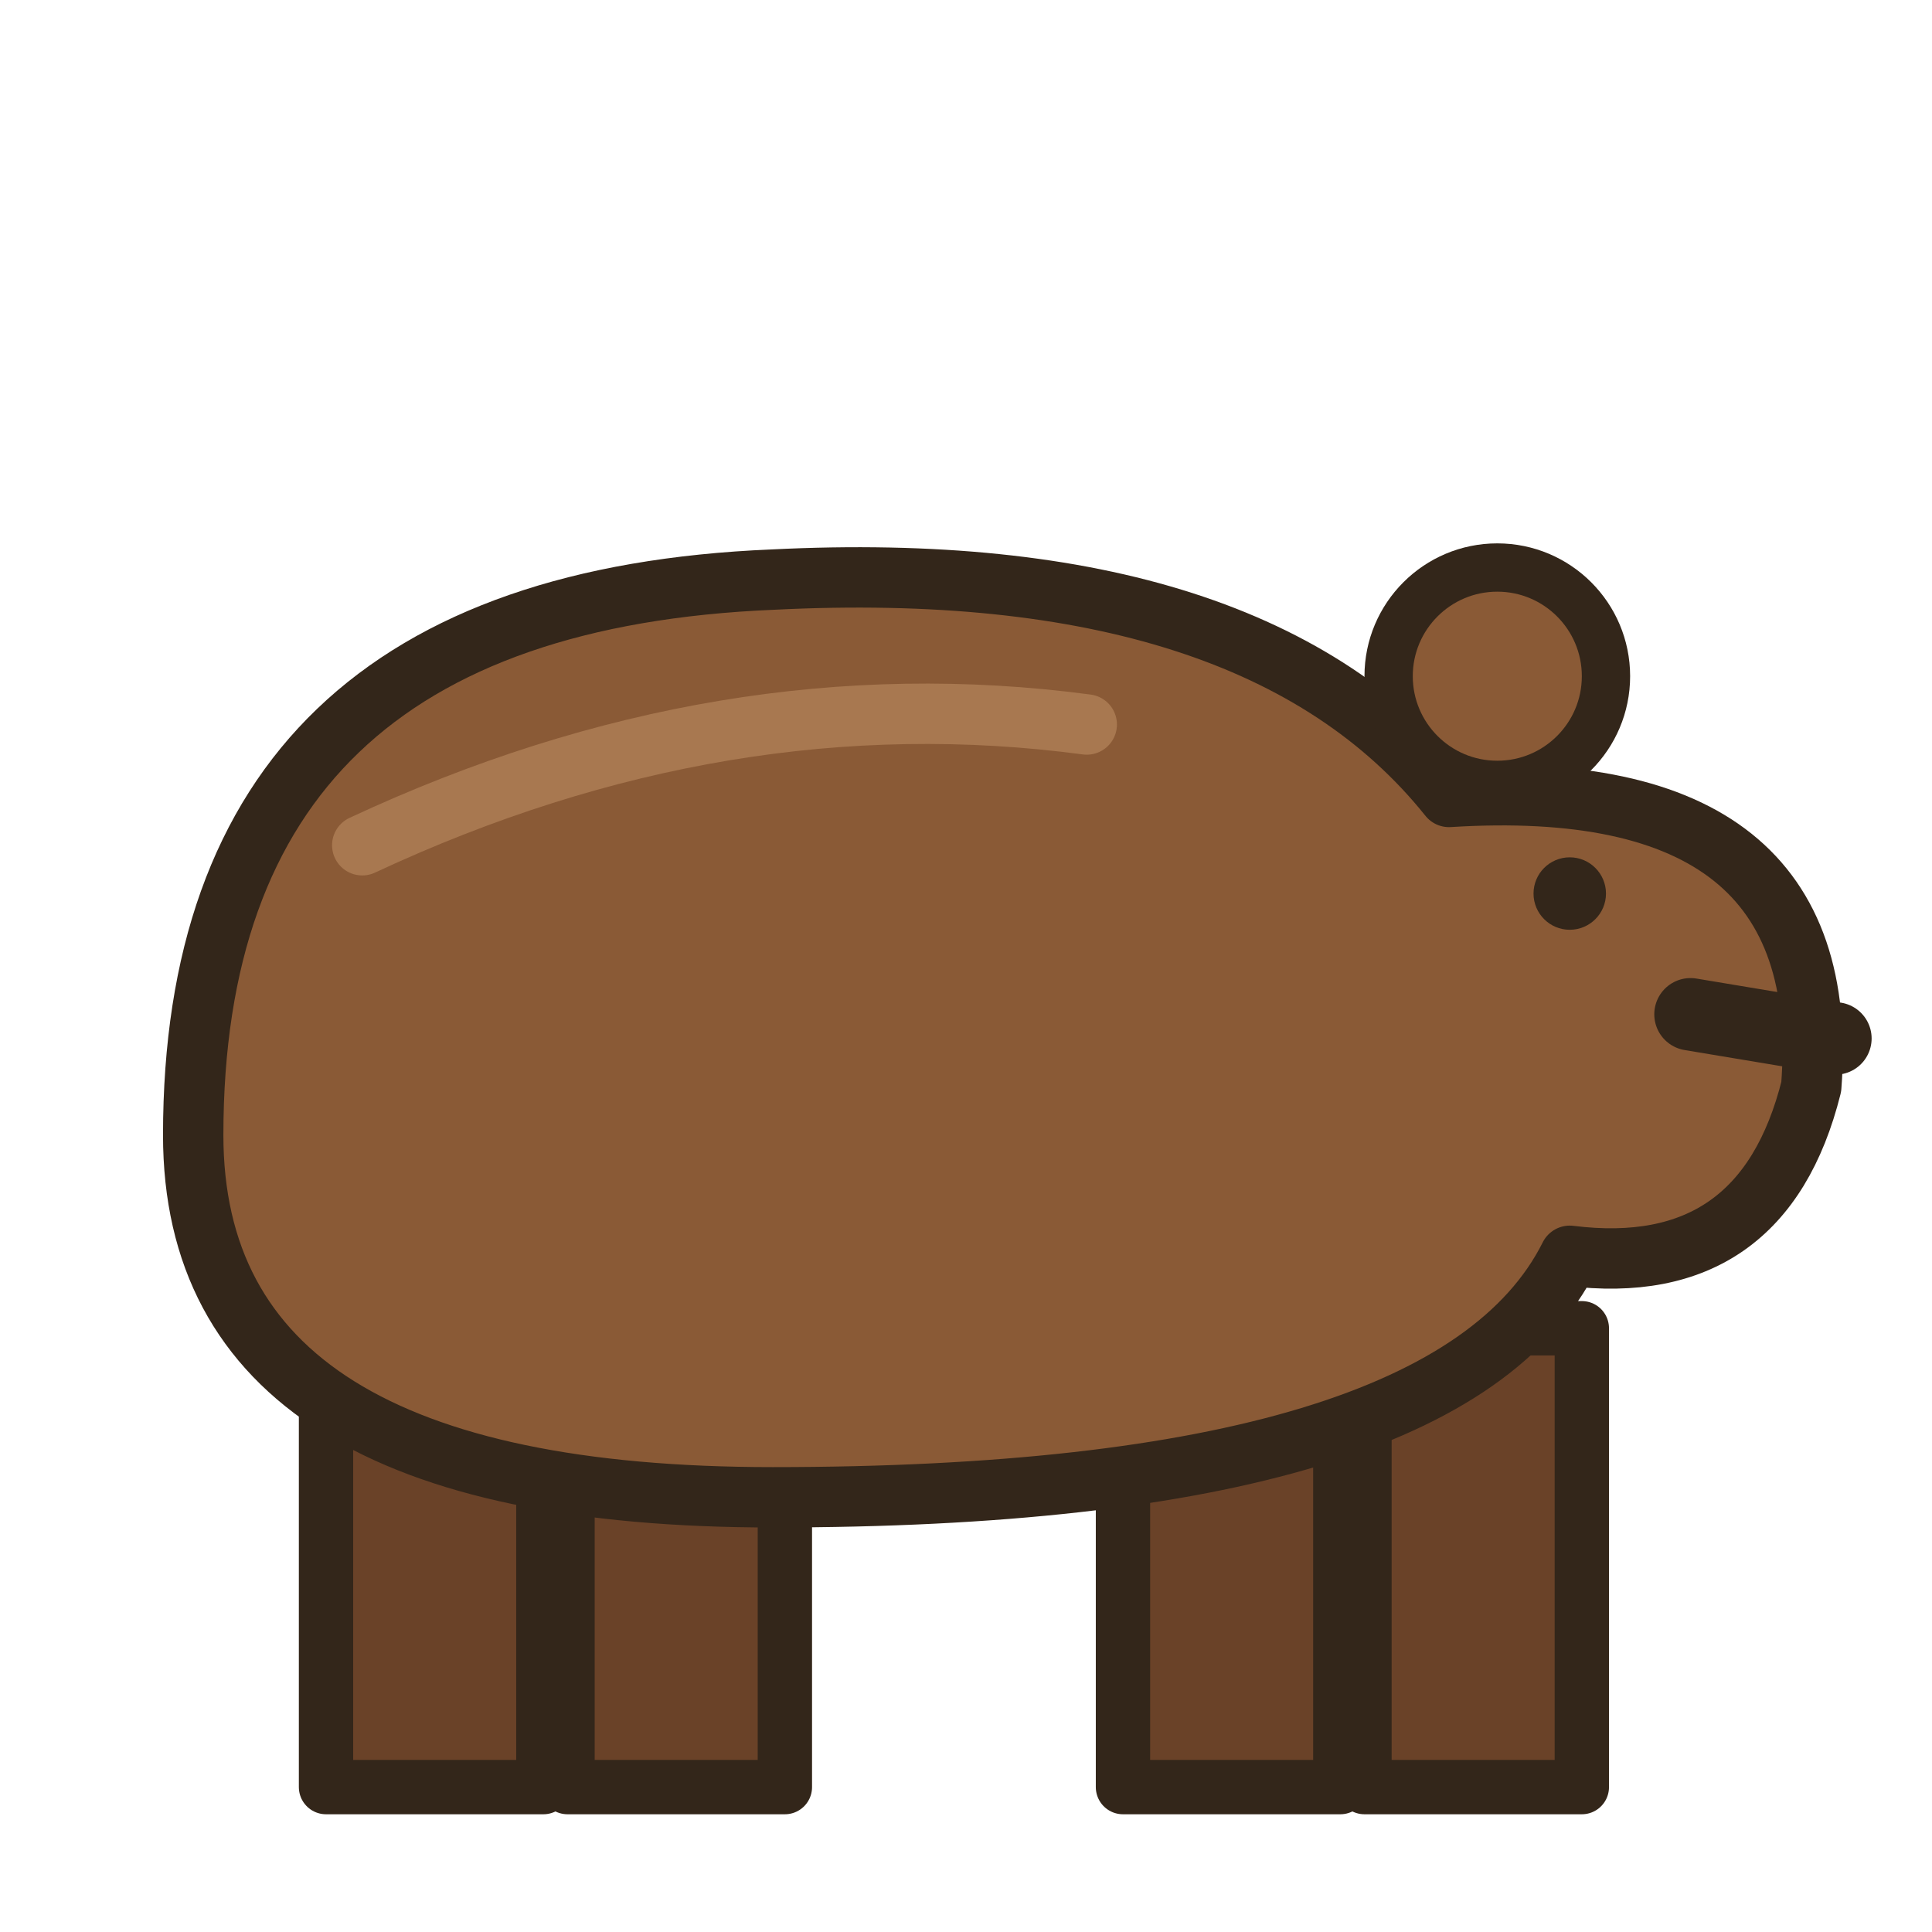
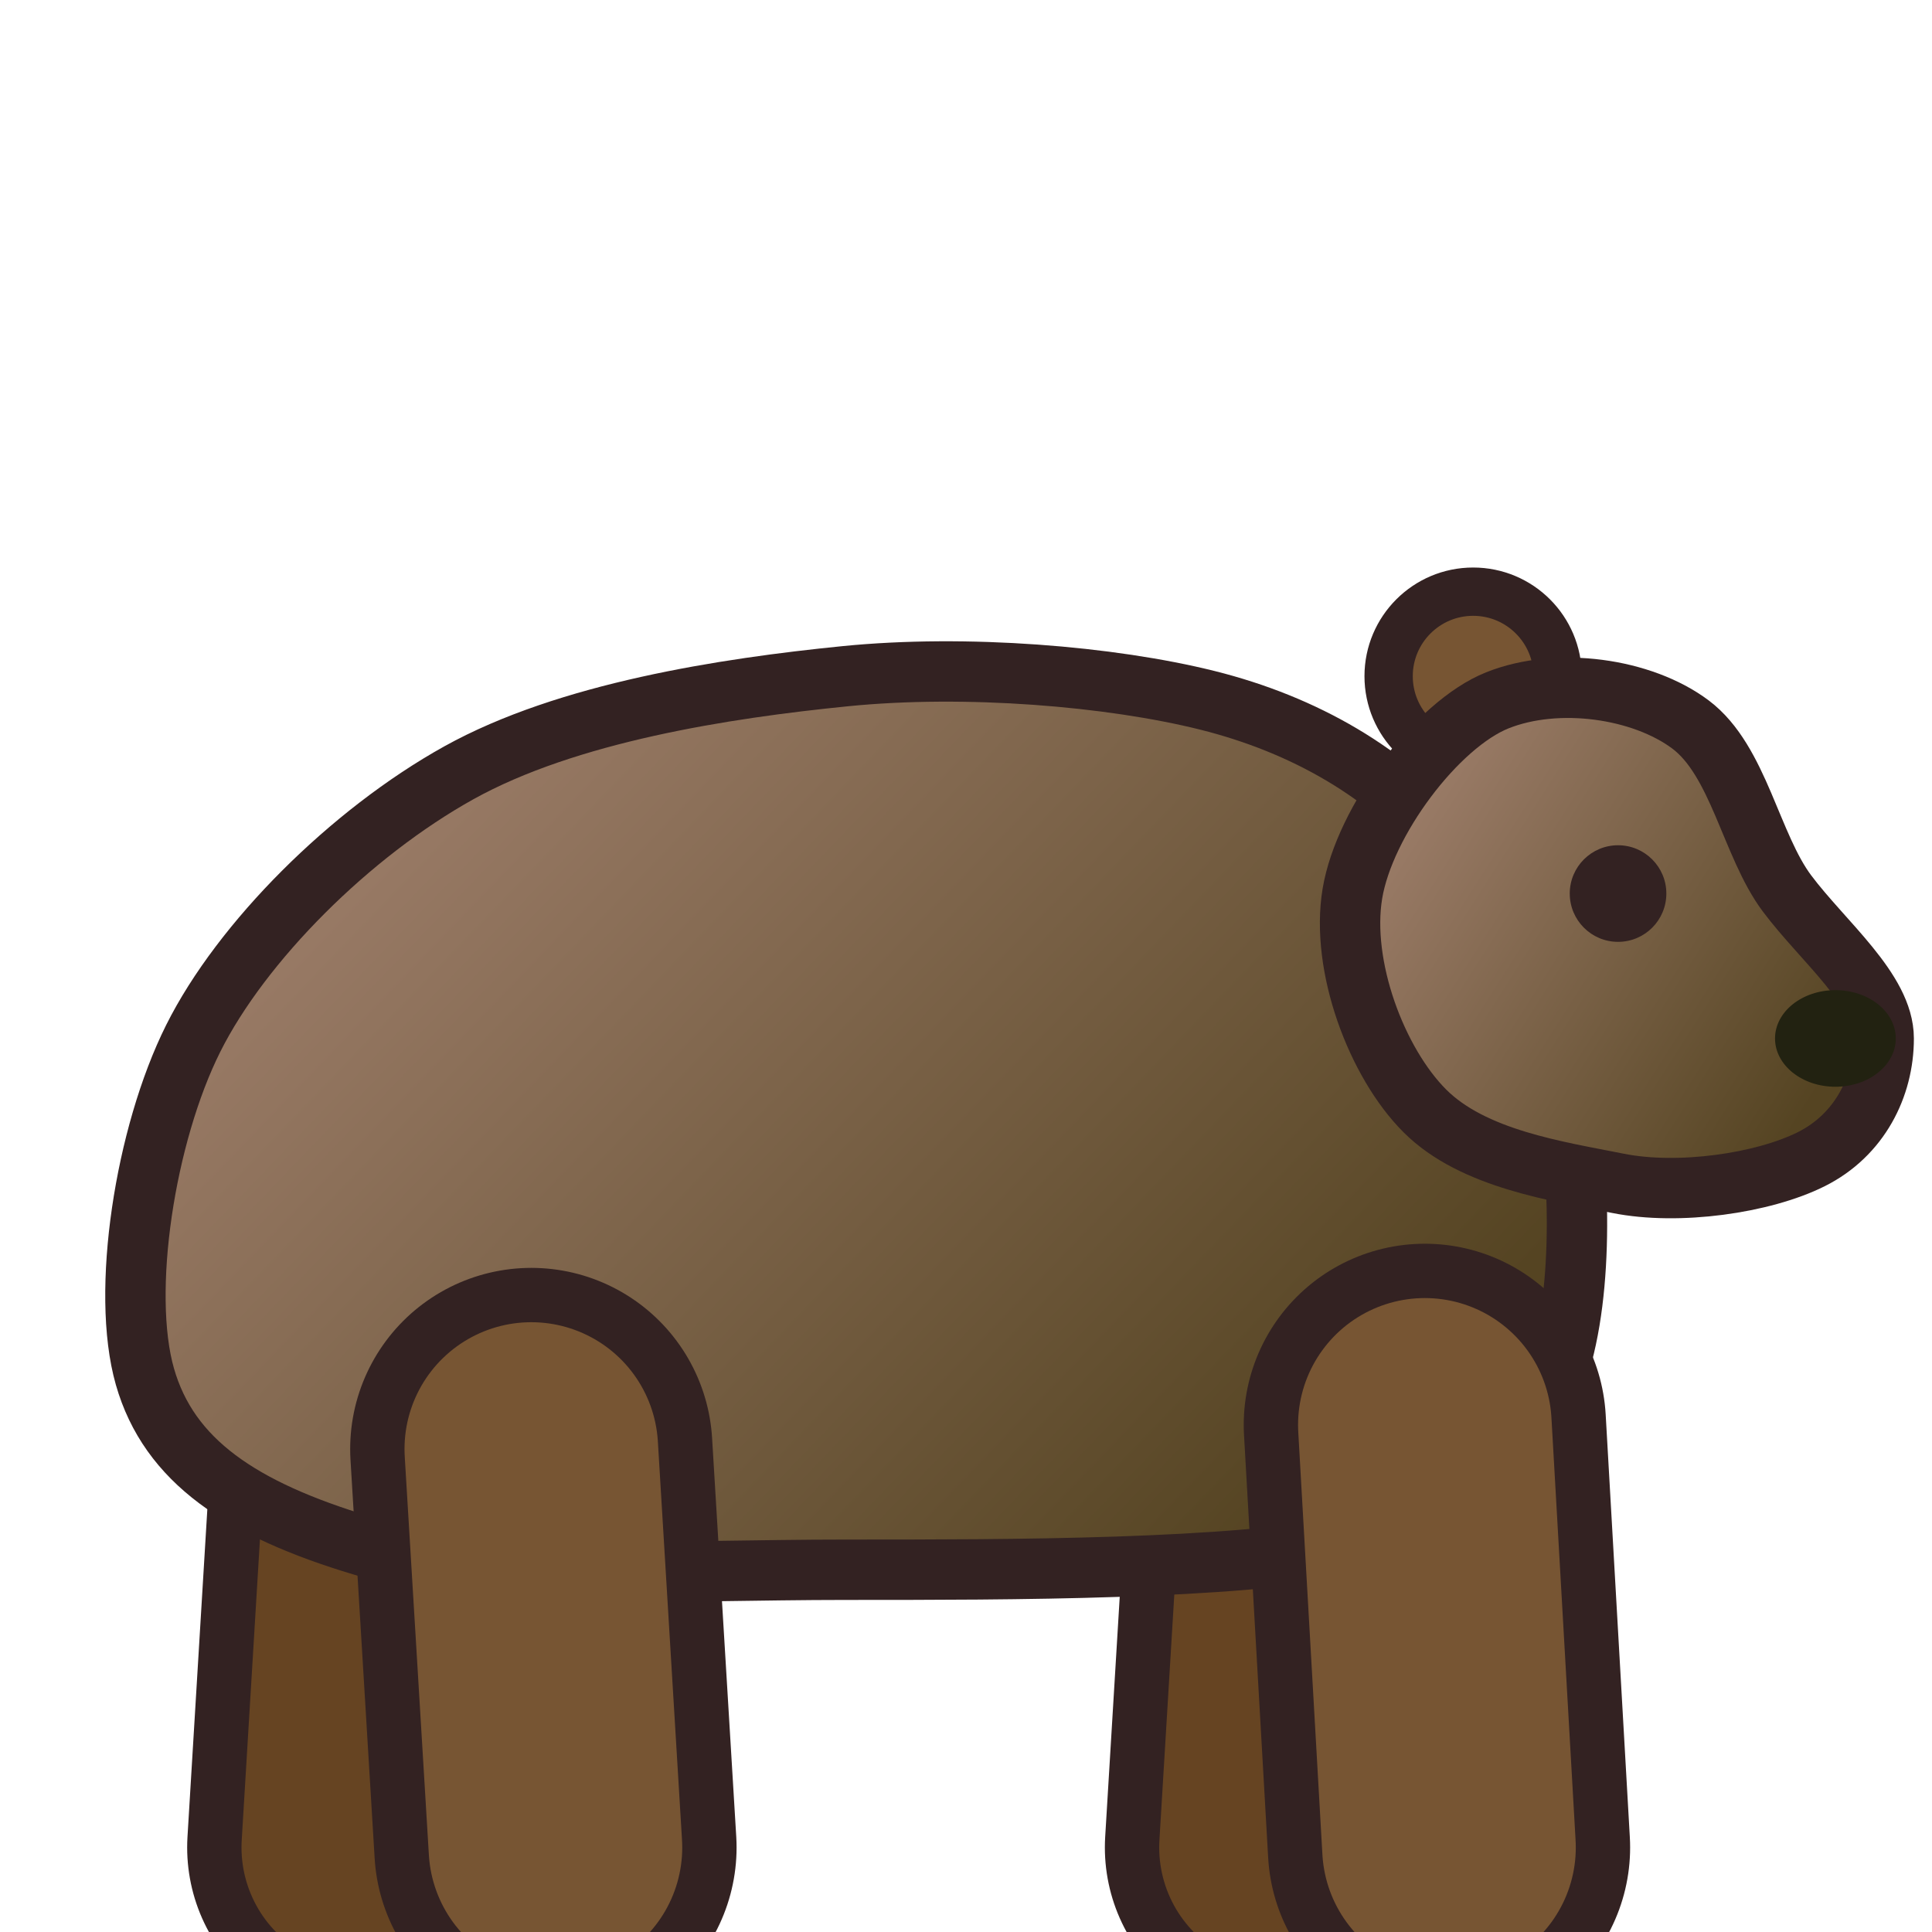
<svg xmlns="http://www.w3.org/2000/svg" viewBox="0 0 16 16">
-   <g stroke="#33261a" stroke-width=".5" stroke-linejoin="round" stroke-linecap="round">
-     <rect x="2.7" y="11" width="1.8" height="3.8" fill="#6a4228" stroke-width=".45" />
-     <rect x="4.7" y="11" width="1.8" height="3.8" fill="#6a4228" stroke-width=".45" />
-     <rect x="9.3" y="11" width="1.8" height="3.8" fill="#6a4228" stroke-width=".45" />
-     <rect x="11.3" y="11" width="1.8" height="3.8" fill="#6a4228" stroke-width=".45" />
-     <path d="M1.6,9.4Q1.6,5 6.4,4.8Q10.4,4.6 12,6.6Q15.2,6.4 15,9Q14.6,10.6 13,10.4Q12,12.4 6.4,12.4Q1.6,12.4 1.6,9.4Z" fill="#8a5a36" />
-     <circle cx="12.4" cy="5.6" r=".9" fill="#8a5a36" stroke-width=".4" />
-     <path d="M14,8.4L15.2,8.6" fill="none" stroke="#33261a" stroke-width=".6" />
-     <circle cx="13" cy="7.4" r=".3" fill="#33261a" stroke="none" />
-     <path d="M3,7Q6,5.6 9,6" fill="none" stroke="#a87850" stroke-width=".5" />
+   <defs>
+     <linearGradient id="g0" y2=".6">
+       <stop stop-color="#a87" />
+       <stop offset="1" stop-color="#542" />
+     </linearGradient>
+     <path id="p0" d="M10.8,12l-.2,3.3M3.2,12 3,15.3" />
+     <path id="p1" d="M11.8,11.8l.2,3.5M4.4,12l.2,3.3" />
+   </defs>
+   <g stroke="#322" stroke-width=".5" stroke-linejoin="round" stroke-linecap="round">
+     <use href="#p0" fill="none" stroke-width="2.9" />
+     <use href="#p0" fill="none" stroke="#642" stroke-width="2" />
+     <path d="M1.2,11.4c-.2-.7 0-2 .4-2.8C2,7.8 2.9,6.9 3.8,6.4 4.7,5.9 6,5.7 7,5.6c1-.1 2.2,0 3,.2 .8,.2 1.5,.6 2,1.2 .5,.6 .9,1.4 1,2.2 .1,.8 .1,1.8-.2,2.4-.3,.6-.6,1-1.6,1.2C10.2,13 8.4,13 7,13c-1.4,0-3,.1-4-.2-1-.3-1.6-.7-1.8-1.4Z" fill="url(#g0)" />
+     <circle cx="12.2" cy="5.6" r=".7" fill="#753" stroke-width=".4" />
+     <path d="M11.2,7.4c.1-.6 .7-1.4 1.2-1.6 .5-.2 1.2-.1 1.6,.2 .4,.3 .5,1 .8,1.4 .3,.4 .8,.8 .8,1.2 0,.4-.2,.8-.6,1-.4,.2-1.1,.3-1.6,.2-.5-.1-1.2-.2-1.6-.6-.4-.4-.7-1.2-.6-1.8Z" fill="url(#g0)" />
+     <ellipse cx="15.2" cy="8.6" rx=".5" ry=".4" fill="#221" stroke="none" />
+     <circle cx="13.4" cy="7.4" r=".4" fill="#322" stroke="none" />
+     <use href="#p1" fill="none" stroke-width="3" />
+     <use href="#p1" fill="none" stroke="#753" stroke-width="2.1" />
  </g>
</svg>
